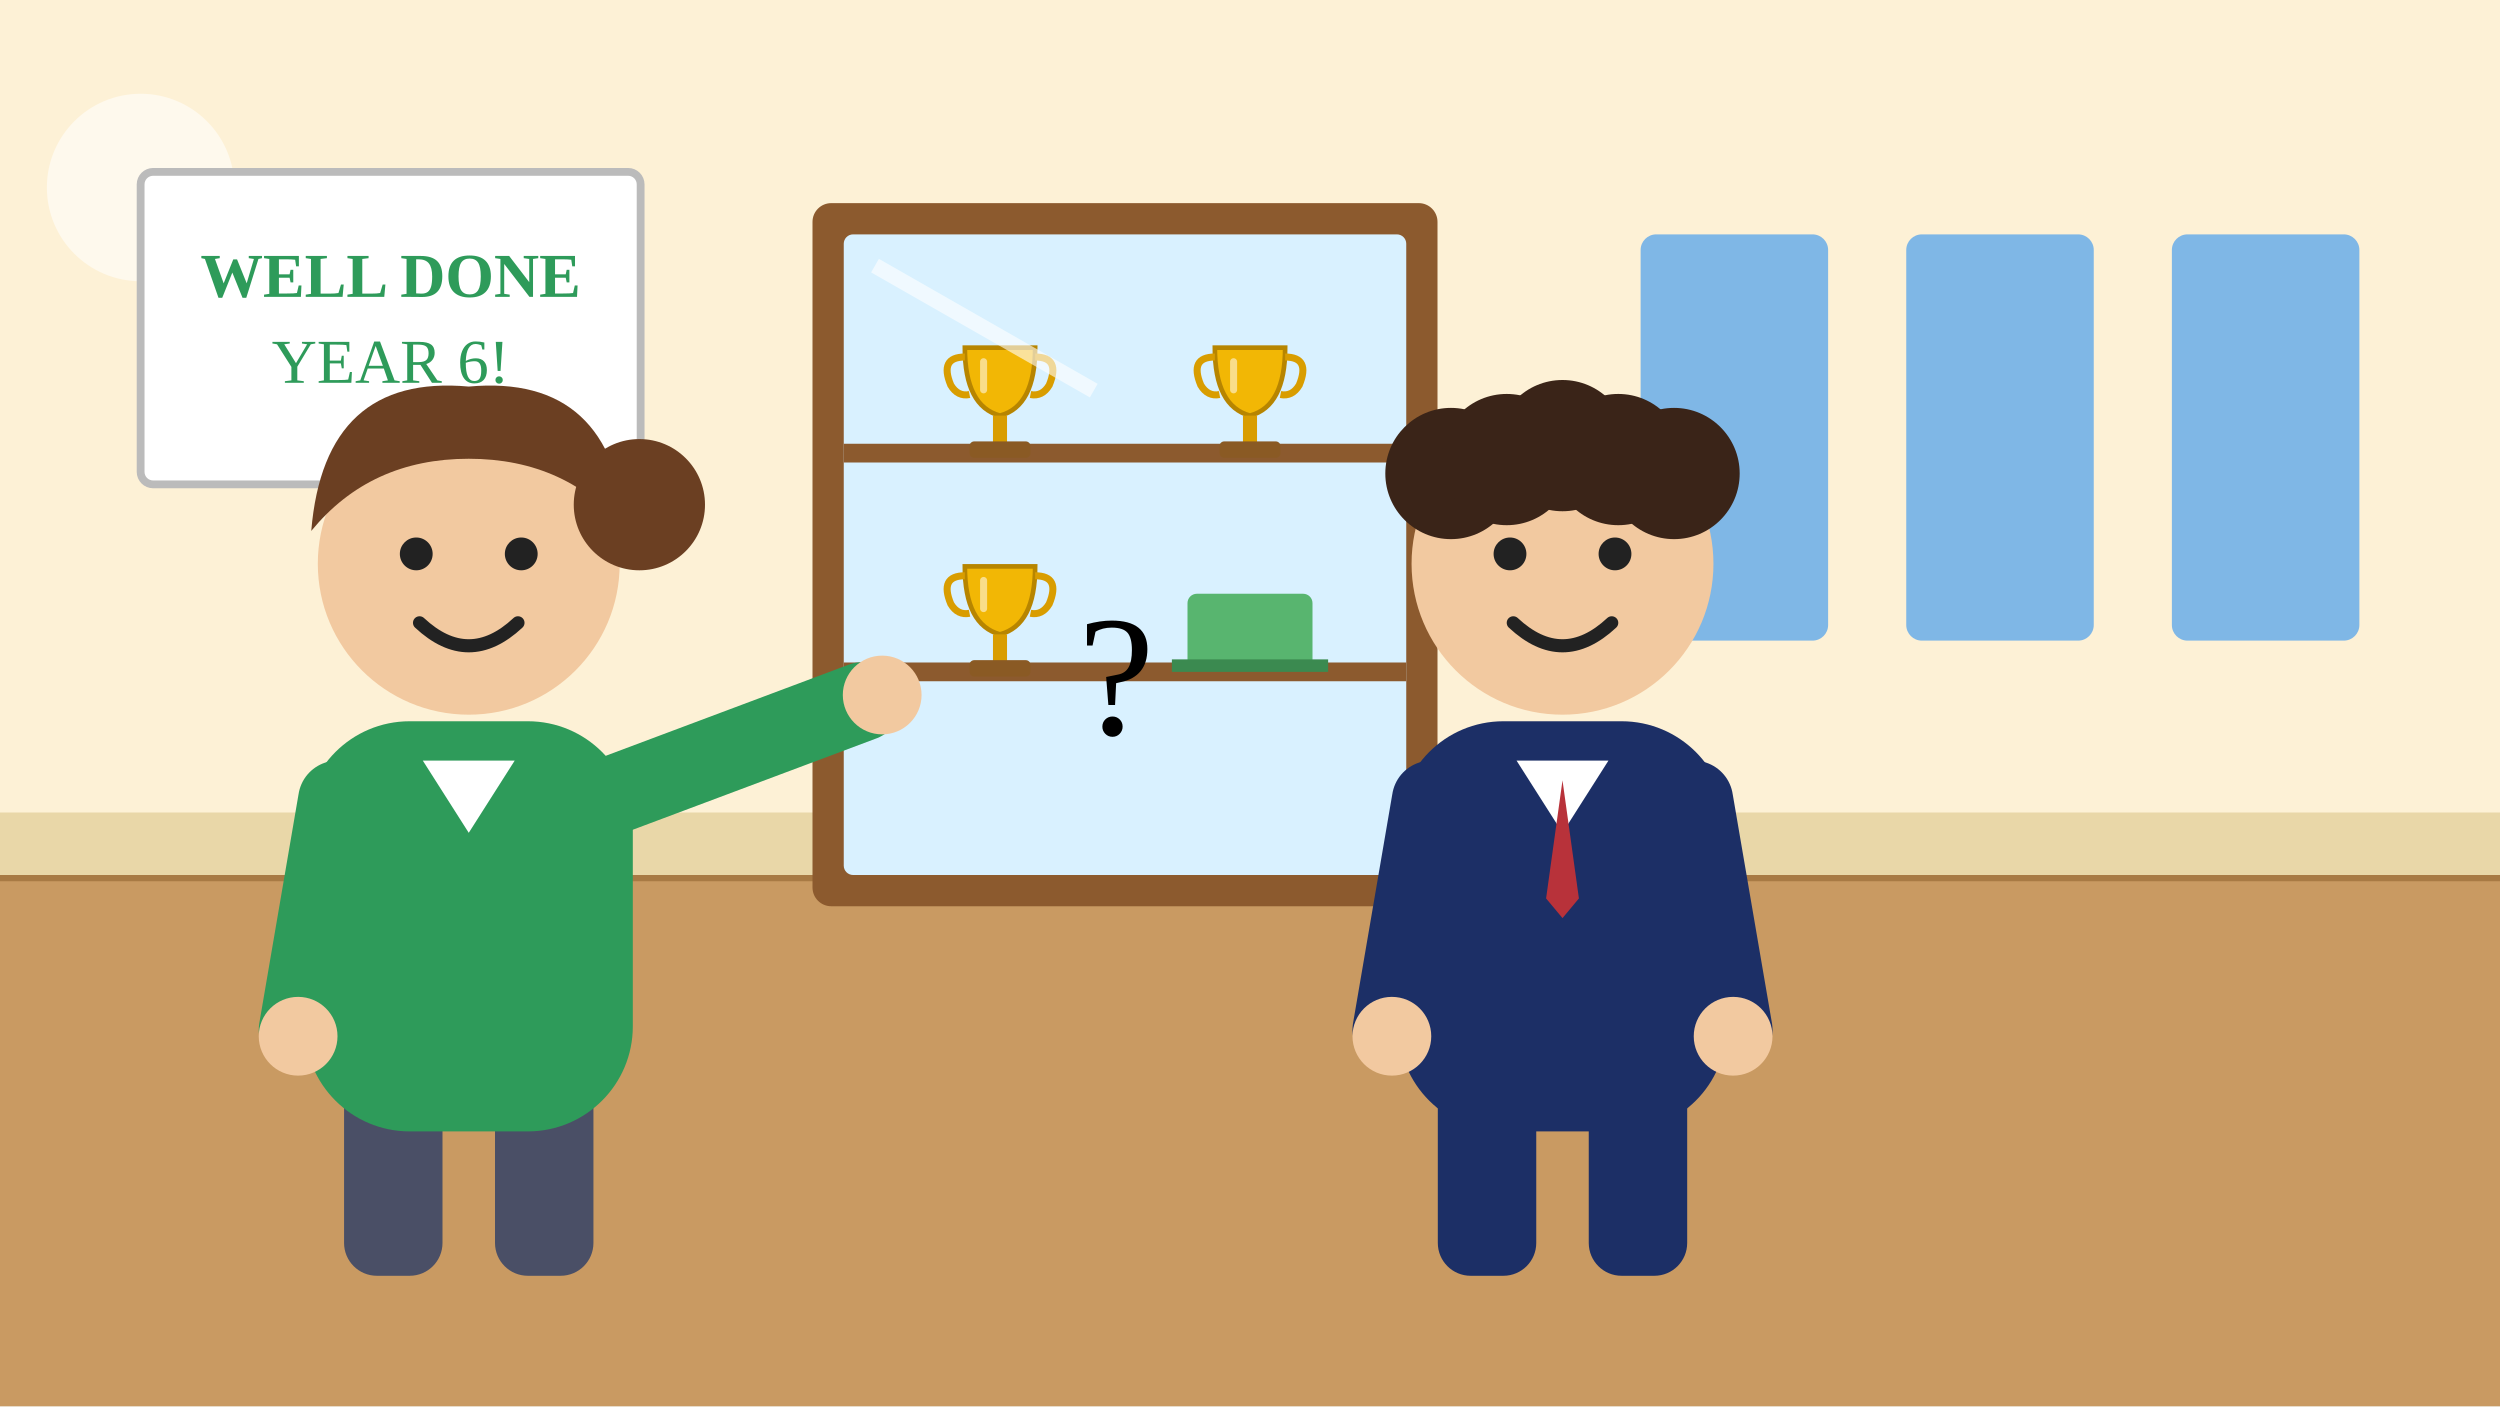
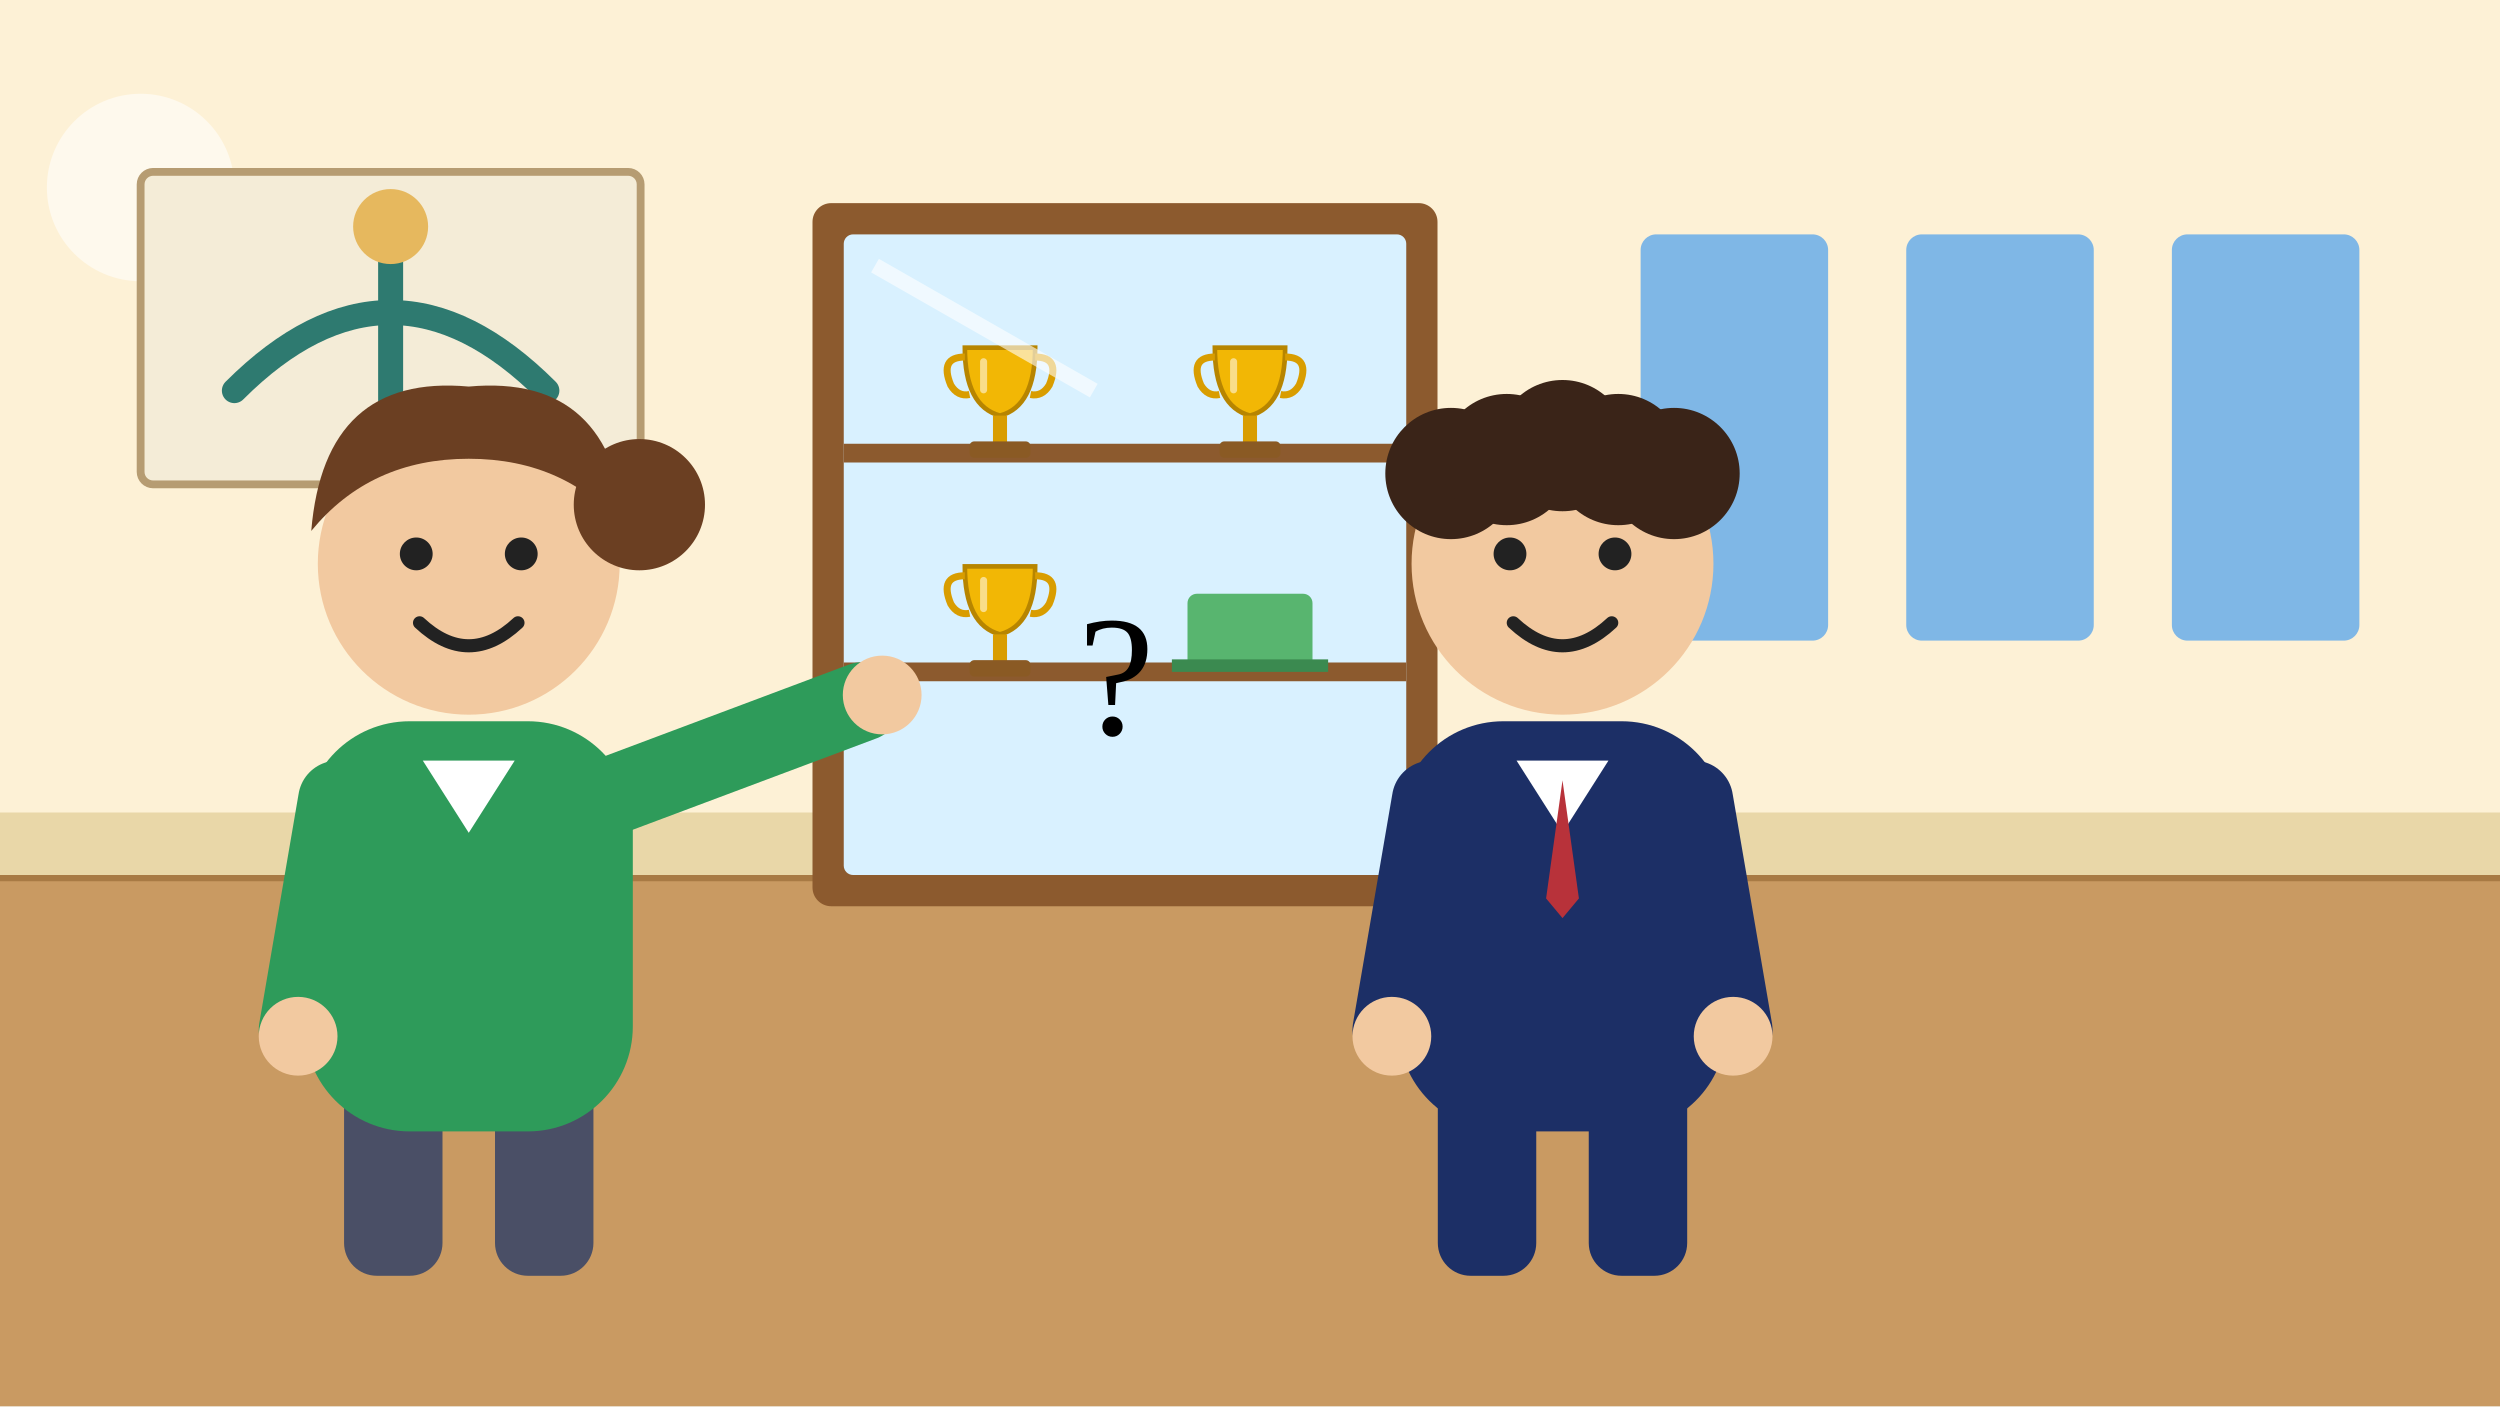
<svg xmlns="http://www.w3.org/2000/svg" viewBox="0 0 1600 900">
  <style>.bob{animation:b 3s ease-in-out infinite}@keyframes b{50%{transform:translateY(-5px)}}@media(prefers-reduced-motion:reduce){*{animation:none}}</style>
  <rect width="1600" height="900" fill="#fdf1d6" />
  <rect y="560" width="1600" height="340" fill="#c99a62" />
  <path d="M0 560H1600" stroke="#a87a44" stroke-width="8" />
  <g fill="#7fb7e6">
    <rect x="1050" y="150" width="120" height="260" rx="10" />
    <rect x="1220" y="150" width="120" height="260" rx="10" />
    <rect x="1390" y="150" width="120" height="260" rx="10" />
  </g>
  <rect y="520" width="1600" height="40" fill="#e9d7a8" />
  <g opacity=".55">
    <circle cx="90" cy="120" r="60" fill="#fff" />
  </g>
-   <rect x="90" y="110" width="320" height="200" rx="8" fill="#fff" stroke="#bbb" stroke-width="5" />
-   <text x="250" y="190" text-anchor="middle" font-size="40" font-weight="700" fill="#2e9b5a">WELL DONE</text>
-   <text x="250" y="245" text-anchor="middle" font-size="40" fill="#2e9b5a">YEAR 6!</text>
+   <rect x="90" y="110" width="320" height="200" rx="8" fill="#f4ecd7" stroke="#b69c72" stroke-width="5" />
+   <path d="M150 250Q250 150 350 250M250 145V270" fill="none" stroke="#2e7a70" stroke-width="16" stroke-linecap="round" />
+   <circle cx="250" cy="145" r="24" fill="#e6b85e" />
  <g>
    <rect x="520" y="130" width="400" height="450" rx="12" fill="#8c5a2e" />
    <rect x="540" y="150" width="360" height="410" rx="6" fill="#d9f1ff" />
    <path d="M540 290H900M540 430H900" stroke="#8c5a2e" stroke-width="12" />
    <g transform="translate(640,260) scale(0.75)">
      <path d="M-30 -50H30Q30 0 0 8Q-30 0 -30 -50Z" fill="#f2b705" stroke="#b78500" stroke-width="4" />
      <path d="M-30 -42Q-52 -42 -42 -18Q-36 -8 -26 -10M30 -42Q52 -42 42 -18Q36 -8 26 -10" fill="none" stroke="#d99d00" stroke-width="6" />
      <rect x="-6" y="8" width="12" height="24" fill="#d99d00" />
      <rect x="-26" y="30" width="52" height="14" rx="4" fill="#8a5a24" />
      <path d="M-14 -38V-14" stroke="#fff8" stroke-width="6" stroke-linecap="round" />
    </g>
    <g transform="translate(800,260) scale(0.75)">
      <path d="M-30 -50H30Q30 0 0 8Q-30 0 -30 -50Z" fill="#f2b705" stroke="#b78500" stroke-width="4" />
      <path d="M-30 -42Q-52 -42 -42 -18Q-36 -8 -26 -10M30 -42Q52 -42 42 -18Q36 -8 26 -10" fill="none" stroke="#d99d00" stroke-width="6" />
      <rect x="-6" y="8" width="12" height="24" fill="#d99d00" />
      <rect x="-26" y="30" width="52" height="14" rx="4" fill="#8a5a24" />
      <path d="M-14 -38V-14" stroke="#fff8" stroke-width="6" stroke-linecap="round" />
    </g>
    <g transform="translate(640,400) scale(0.75)">
      <path d="M-30 -50H30Q30 0 0 8Q-30 0 -30 -50Z" fill="#f2b705" stroke="#b78500" stroke-width="4" />
      <path d="M-30 -42Q-52 -42 -42 -18Q-36 -8 -26 -10M30 -42Q52 -42 42 -18Q36 -8 26 -10" fill="none" stroke="#d99d00" stroke-width="6" />
      <rect x="-6" y="8" width="12" height="24" fill="#d99d00" />
      <rect x="-26" y="30" width="52" height="14" rx="4" fill="#8a5a24" />
      <path d="M-14 -38V-14" stroke="#fff8" stroke-width="6" stroke-linecap="round" />
    </g>
    <g>
      <rect x="760" y="380" width="80" height="48" rx="6" fill="#58b56f" />
      <rect x="750" y="422" width="100" height="8" fill="#3b8a50" />
    </g>
    <g transform="translate(640,540) scale(0)">
      <path d="M-30 -50H30Q30 0 0 8Q-30 0 -30 -50Z" fill="#f2b705" stroke="#b78500" stroke-width="4" />
      <path d="M-30 -42Q-52 -42 -42 -18Q-36 -8 -26 -10M30 -42Q52 -42 42 -18Q36 -8 26 -10" fill="none" stroke="#d99d00" stroke-width="6" />
      <rect x="-6" y="8" width="12" height="24" fill="#d99d00" />
      <rect x="-26" y="30" width="52" height="14" rx="4" fill="#8a5a24" />
      <path d="M-14 -38V-14" stroke="#fff8" stroke-width="6" stroke-linecap="round" />
    </g>
    <path d="M560 170L700 250" stroke="#fff9" stroke-width="10" />
  </g>
  <text class="q" x="690" y="470" style="font-size:110px">?</text>
  <g transform="translate(300,470) scale(2.1)">
    <g class="bob">
      <rect x="-38" y="70" width="30" height="95" rx="10" fill="#4a4f66" />
      <rect x="8" y="70" width="30" height="95" rx="10" fill="#4a4f66" />
      <rect x="-50" y="-4" width="100" height="125" rx="32" fill="#2e9b5a" />
      <path d="M-14 8L0 30L14 8Z" fill="#fff" />
      <g stroke="#2e9b5a" stroke-width="24" stroke-linecap="round">
        <path d="M-40 20L-52 90" />
      </g>
      <circle cx="-52" cy="92" r="12" fill="#f2c9a0" />
      <g class="pt">
        <path d="M40 20L120 -10" stroke="#2e9b5a" stroke-width="24" stroke-linecap="round" />
        <circle cx="126" cy="-12" r="12" fill="#f2c9a0" />
      </g>
      <circle cy="-52" r="46" fill="#f2c9a0" />
      <path d="M-48 -62Q-44 -110 0 -106Q44 -110 48 -62Q30 -84 0 -84Q-30 -84 -48 -62Z" fill="#6b3f22" />
      <circle cx="52" cy="-70" r="20" fill="#6b3f22" />
      <g id="" transform="translate(0,0)">
        <circle cx="-16" cy="-55" r="5" fill="#222" />
        <circle cx="16" cy="-55" r="5" fill="#222" />
        <path d="M-15 -34Q0 -20 15 -34" stroke="#222" stroke-width="4" fill="none" stroke-linecap="round" />
      </g>
    </g>
  </g>
  <g transform="translate(1000,470) scale(2.1)">
    <g class="bob">
      <rect x="-38" y="70" width="30" height="95" rx="10" fill="#1c2f66" />
      <rect x="8" y="70" width="30" height="95" rx="10" fill="#1c2f66" />
      <rect x="-50" y="-4" width="100" height="125" rx="32" fill="#1c2f66" />
      <path d="M-14 8L0 30L14 8Z" fill="#fff" />
      <path d="M0 14L-5 50L0 56L5 50Z" fill="#b8323a" />
      <g stroke="#1c2f66" stroke-width="24" stroke-linecap="round">
        <path d="M-40 20L-52 90" />
      </g>
      <circle cx="-52" cy="92" r="12" fill="#f2c9a0" />
      <path d="M40 20L52 90" stroke="#1c2f66" stroke-width="24" stroke-linecap="round" />
      <circle cx="52" cy="92" r="12" fill="#f2c9a0" />
      <circle cy="-52" r="46" fill="#f2c9a0" />
      <g fill="#3a2418">
        <circle cx="-34" cy="-79.5" r="20" />
        <circle cx="-17" cy="-83.75" r="20" />
        <circle cx="0" cy="-88" r="20" />
        <circle cx="17" cy="-83.75" r="20" />
        <circle cx="34" cy="-79.5" r="20" />
      </g>
      <g id="" transform="translate(0,0)">
        <circle cx="-16" cy="-55" r="5" fill="#222" />
        <circle cx="16" cy="-55" r="5" fill="#222" />
        <path d="M-15 -34Q0 -20 15 -34" stroke="#222" stroke-width="4" fill="none" stroke-linecap="round" />
      </g>
    </g>
  </g>
</svg>
